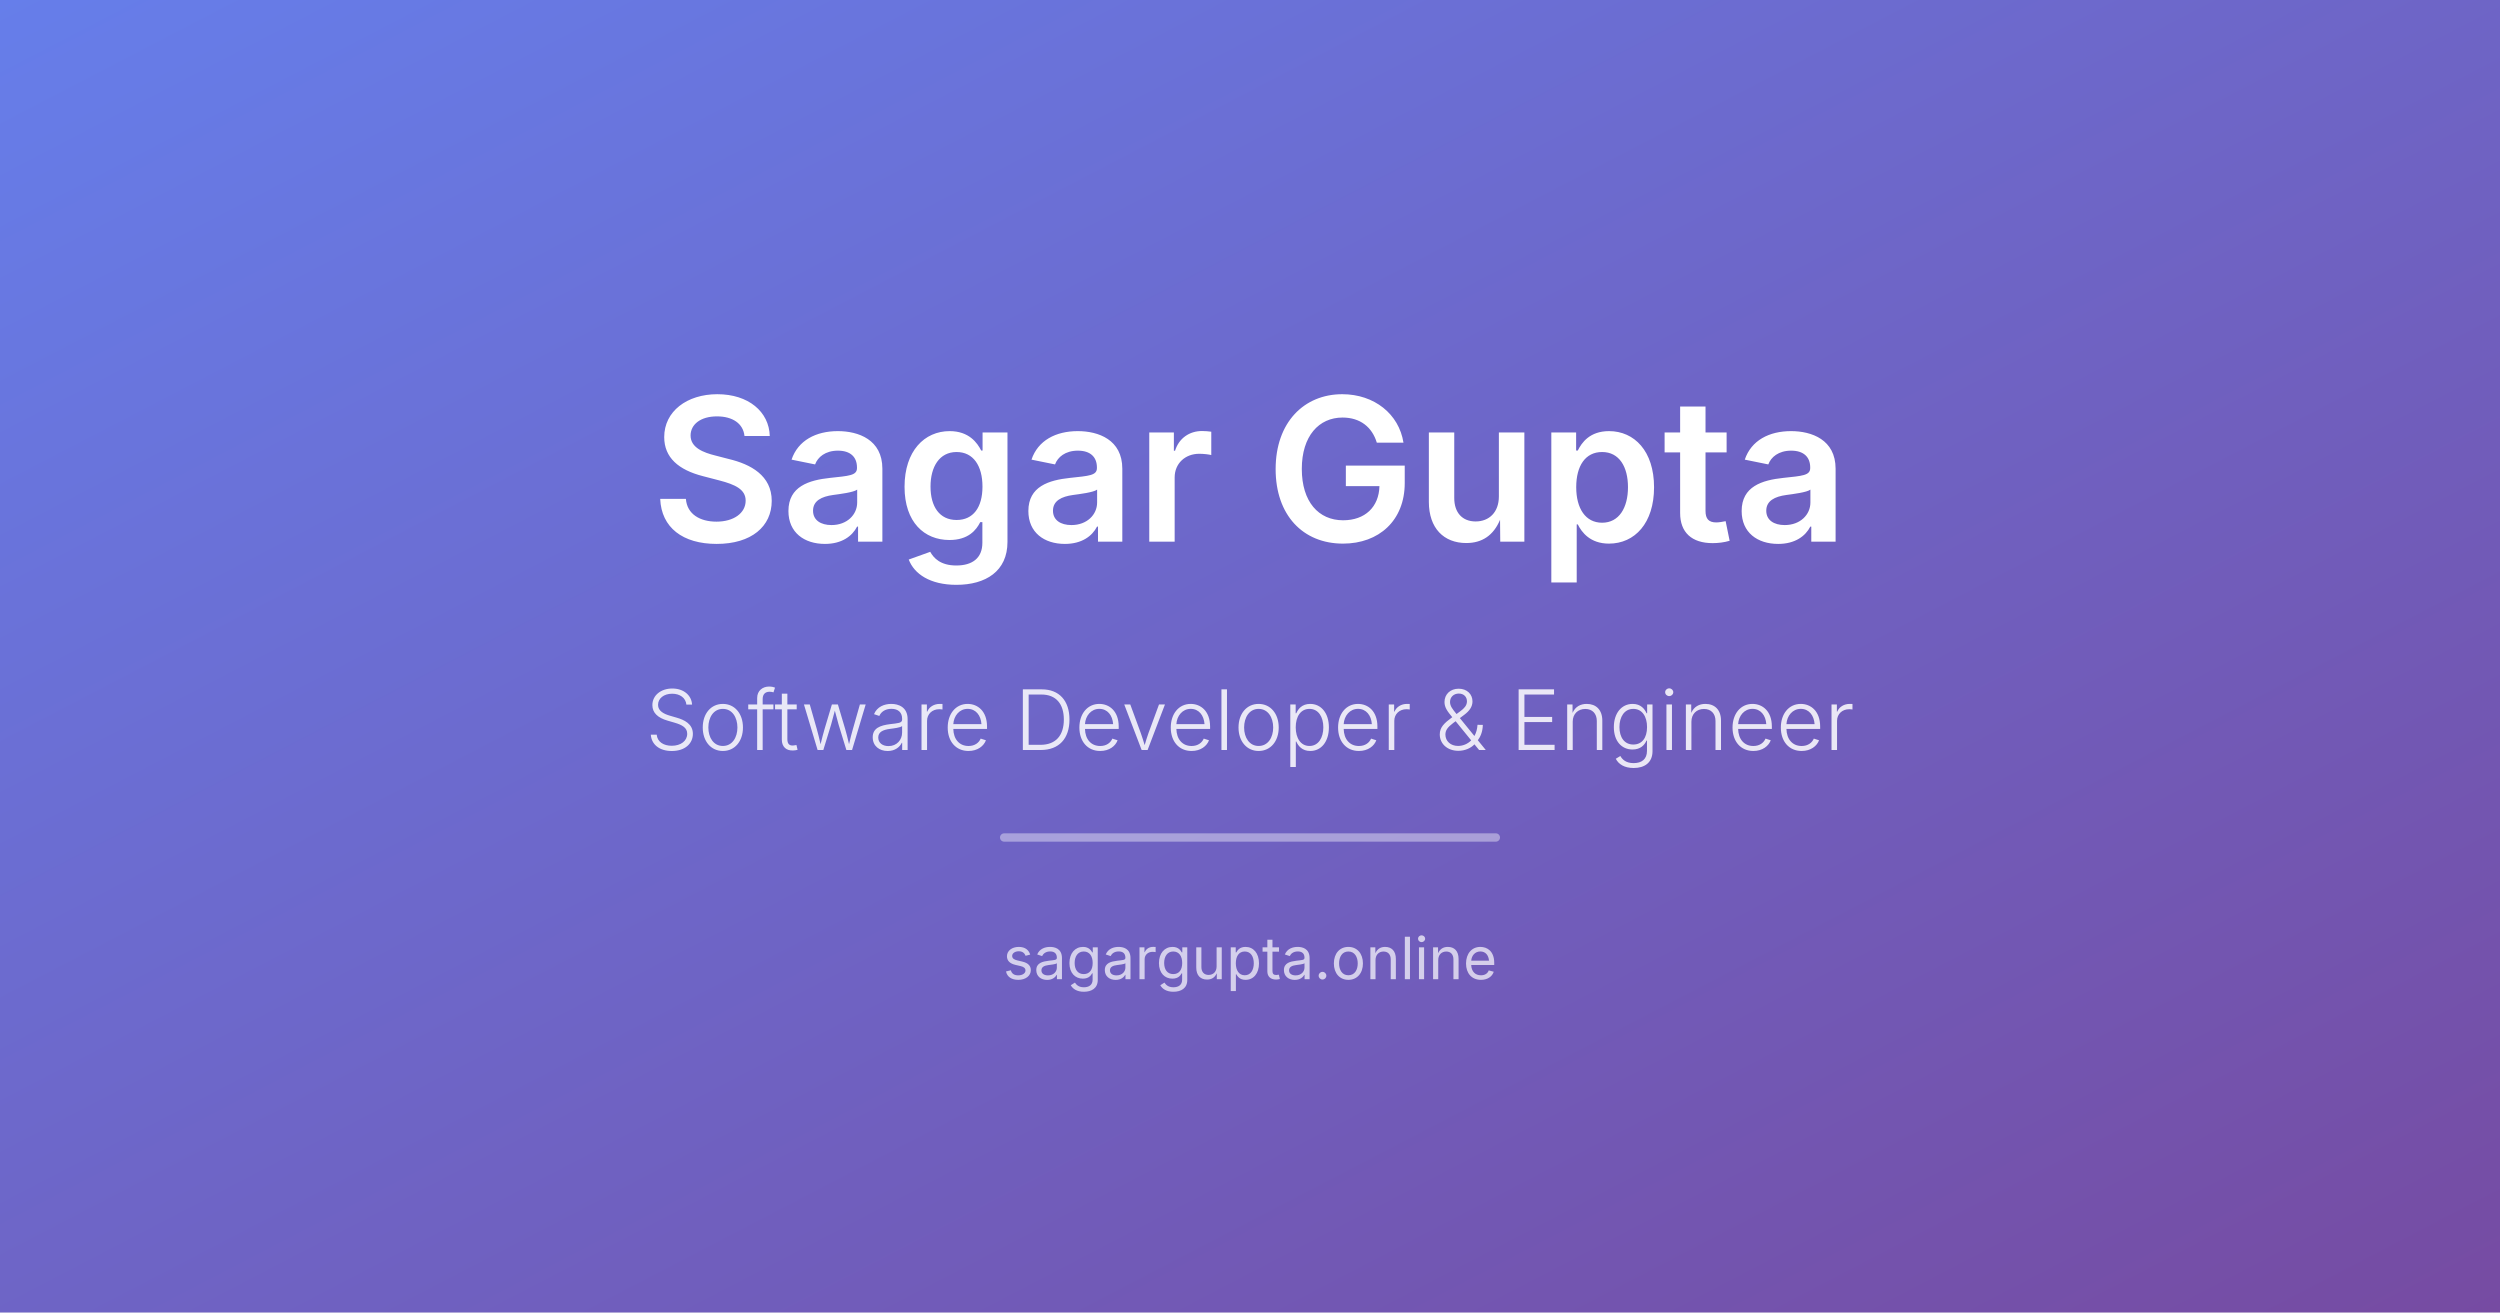
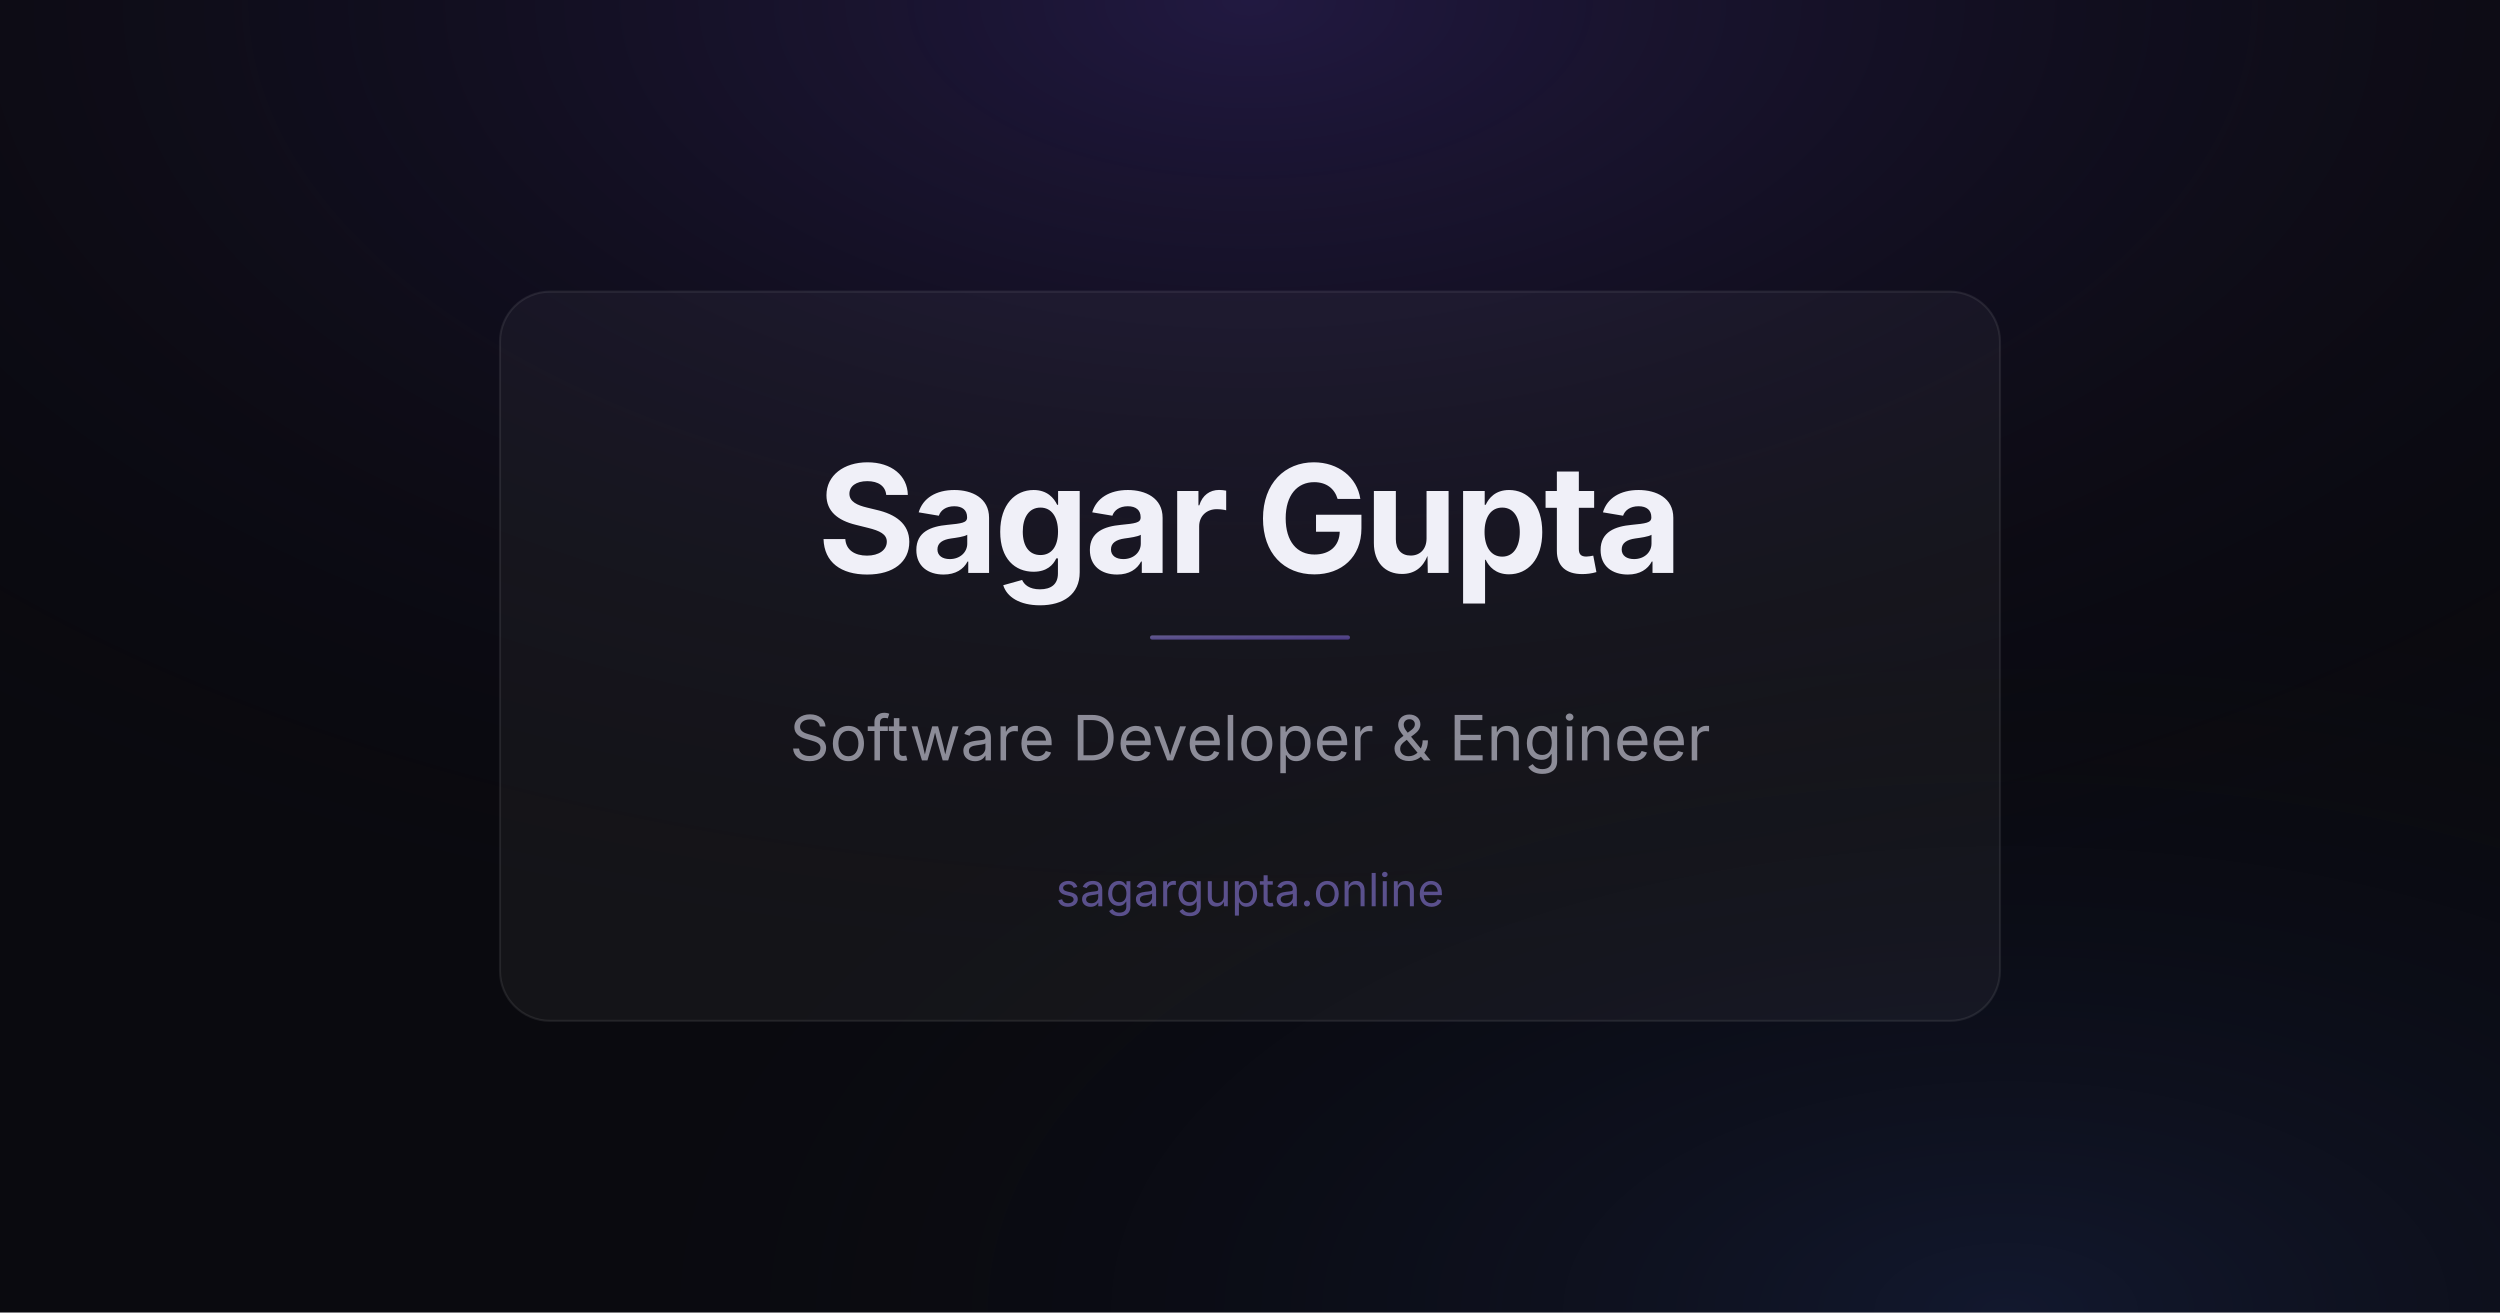
<svg xmlns="http://www.w3.org/2000/svg" viewBox="0 0 1200 630" width="1200" height="630">
  <defs>
-     <linearGradient id="bg" x1="0%" y1="0%" x2="100%" y2="100%">
-       <stop offset="0%" stop-color="#667eea" />
-       <stop offset="100%" stop-color="#764ba2" />
+     <radialGradient id="glow1" cx="50%" cy="0%" r="80%">
+       <stop offset="0%" stop-color="rgba(88,60,180,0.3)" />
+       <stop offset="100%" stop-color="transparent" />
+     </radialGradient>
+     <radialGradient id="glow2" cx="80%" cy="100%" r="60%">
+       <stop offset="0%" stop-color="rgba(60,100,220,0.15)" />
+       <stop offset="100%" stop-color="transparent" />
+     </radialGradient>
+     <linearGradient id="accent" x1="0%" y1="0%" x2="100%" y2="100%">
+       <stop offset="0%" stop-color="#b0a0ff" />
+       <stop offset="100%" stop-color="#7c5ce7" />
    </linearGradient>
  </defs>
-   <rect width="1200" height="630" fill="url(#bg)" />
-   <text x="600" y="260" font-family="-apple-system, BlinkMacSystemFont, 'Segoe UI', sans-serif" font-size="96" font-weight="600" fill="white" text-anchor="middle">Sagar Gupta</text>
-   <text x="600" y="360" font-family="-apple-system, BlinkMacSystemFont, 'Segoe UI', sans-serif" font-size="40" font-weight="300" fill="rgba(255,255,255,0.85)" text-anchor="middle">Software Developer &amp; Engineer</text>
-   <rect x="480" y="400" width="240" height="4" rx="2" fill="rgba(255,255,255,0.4)" />
-   <text x="600" y="470" font-family="-apple-system, BlinkMacSystemFont, 'Segoe UI', sans-serif" font-size="28" font-weight="400" fill="rgba(255,255,255,0.7)" text-anchor="middle">sagargupta.online</text>
+   <rect width="1200" height="630" fill="#0a0a0f" />
+   <rect width="1200" height="630" fill="url(#glow1)" />
+   <rect width="1200" height="630" fill="url(#glow2)" />
+   <rect x="240" y="140" width="720" height="350" rx="24" fill="rgba(255,255,255,0.04)" stroke="rgba(255,255,255,0.08)" stroke-width="1" />
+   <text x="600" y="275" font-family="-apple-system, BlinkMacSystemFont, 'Segoe UI', sans-serif" font-size="72" font-weight="700" fill="#f0f0f8" text-anchor="middle" letter-spacing="-2">Sagar Gupta</text>
+   <rect x="552" y="305" width="96" height="2" rx="1" fill="url(#accent)" opacity="0.5" />
+   <text x="600" y="365" font-family="-apple-system, BlinkMacSystemFont, 'Segoe UI', sans-serif" font-size="30" font-weight="400" fill="rgba(220,220,235,0.6)" text-anchor="middle">Software Developer &amp; Engineer</text>
+   <text x="600" y="435" font-family="-apple-system, BlinkMacSystemFont, 'Segoe UI', sans-serif" font-size="22" font-weight="400" fill="rgba(160,140,255,0.5)" text-anchor="middle">sagargupta.online</text>
</svg>
